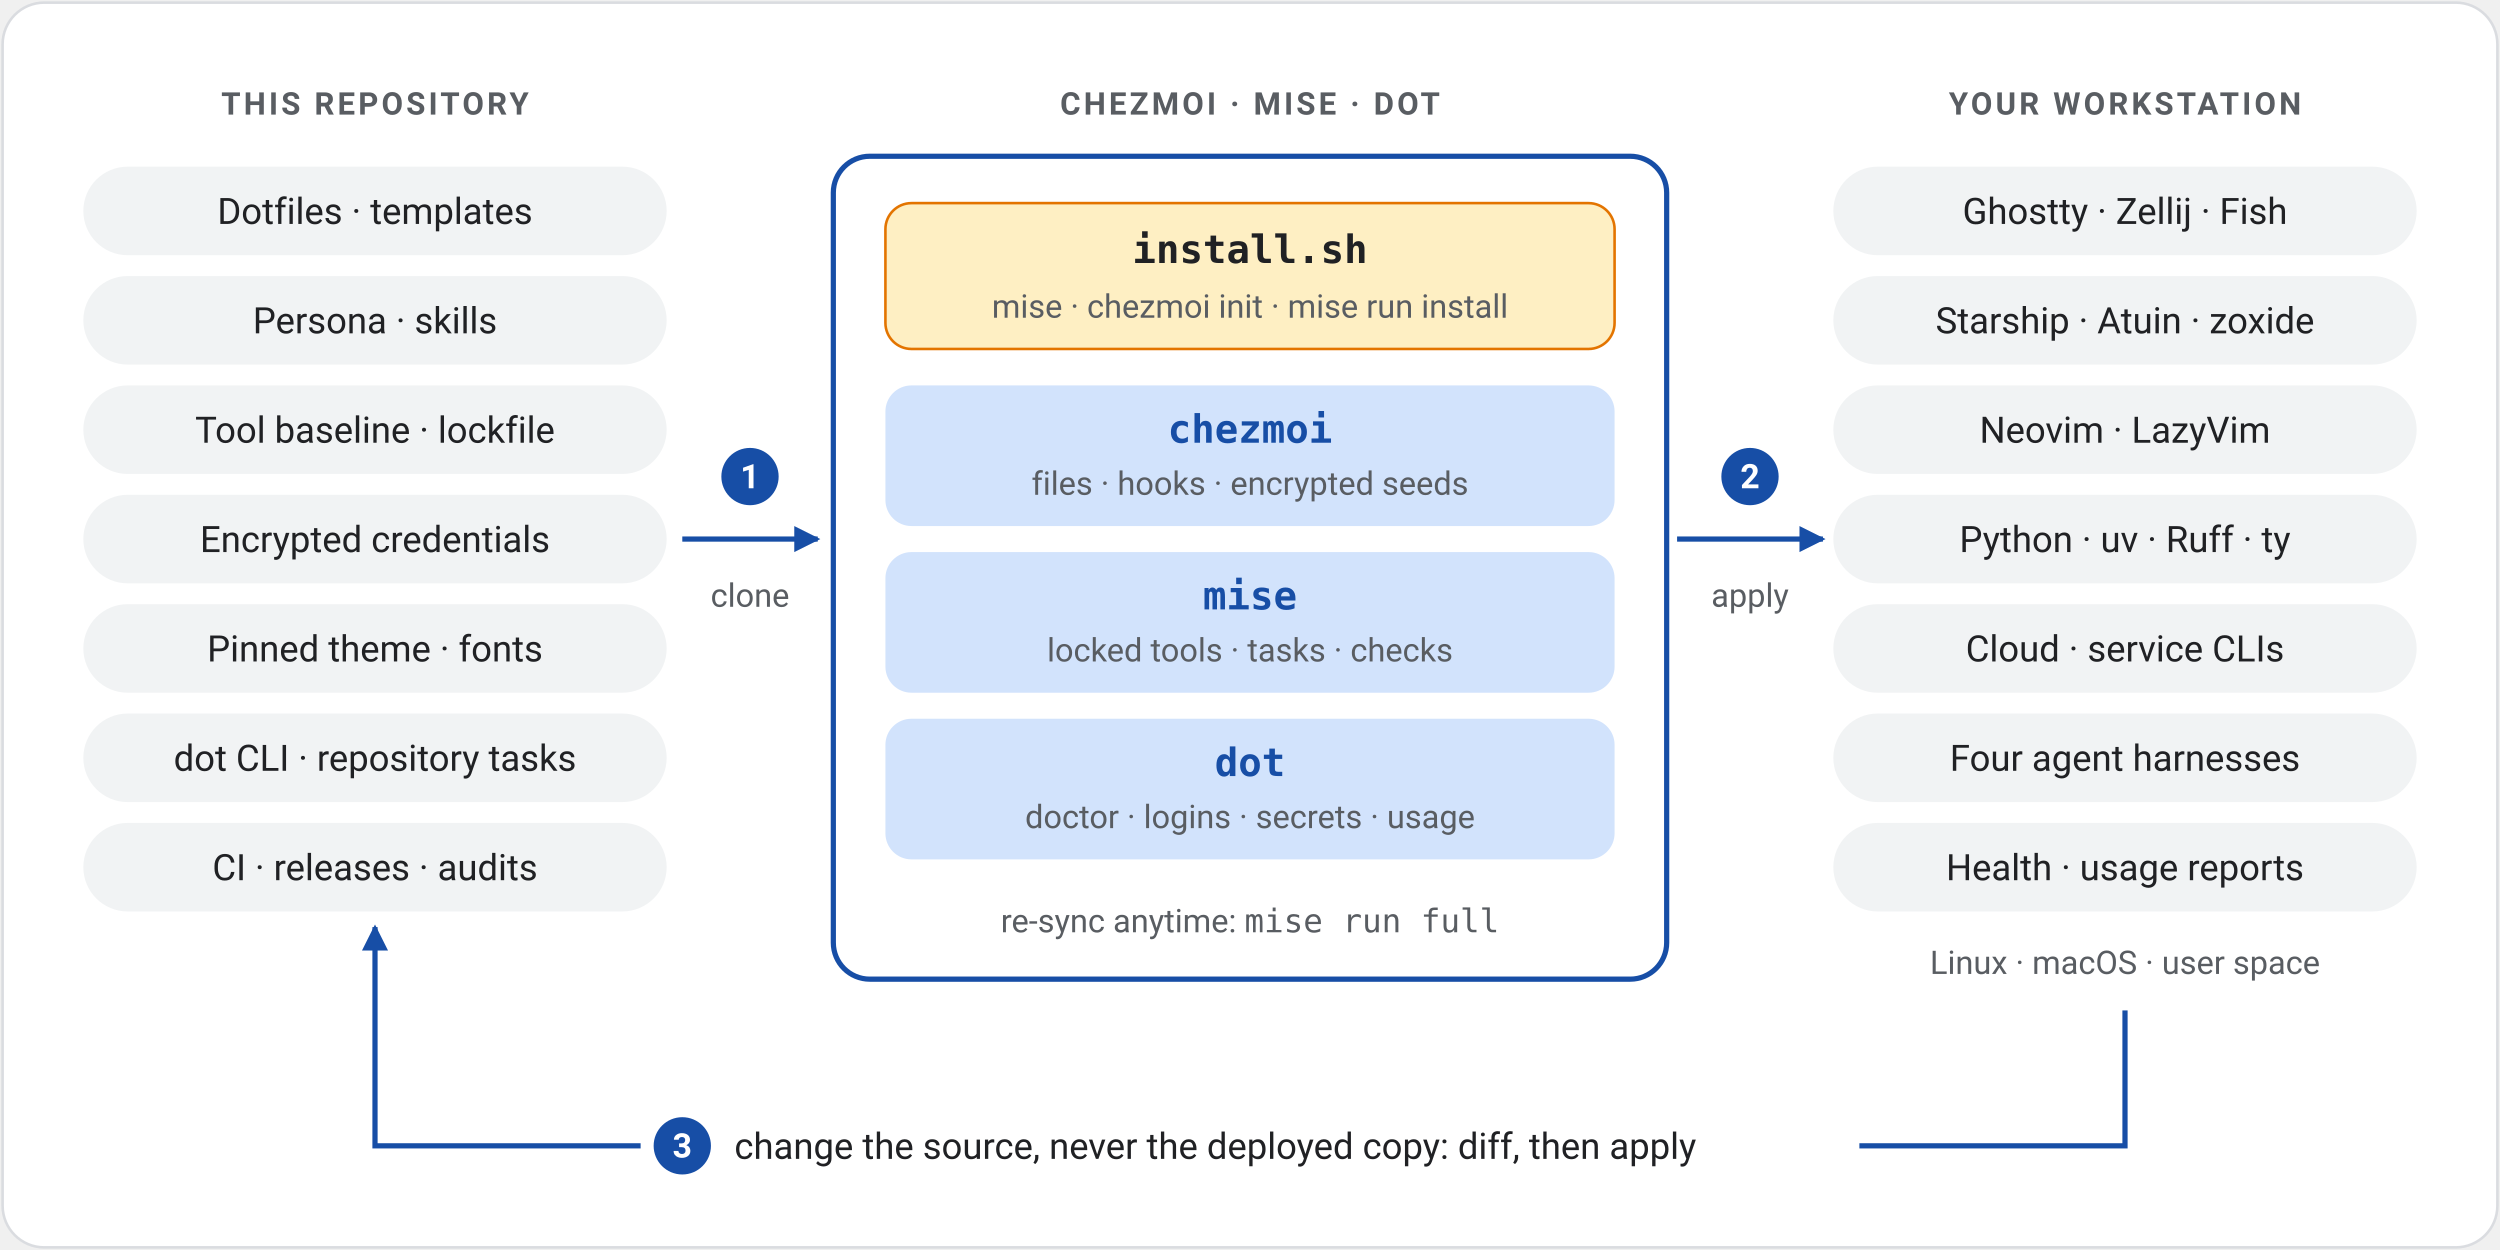
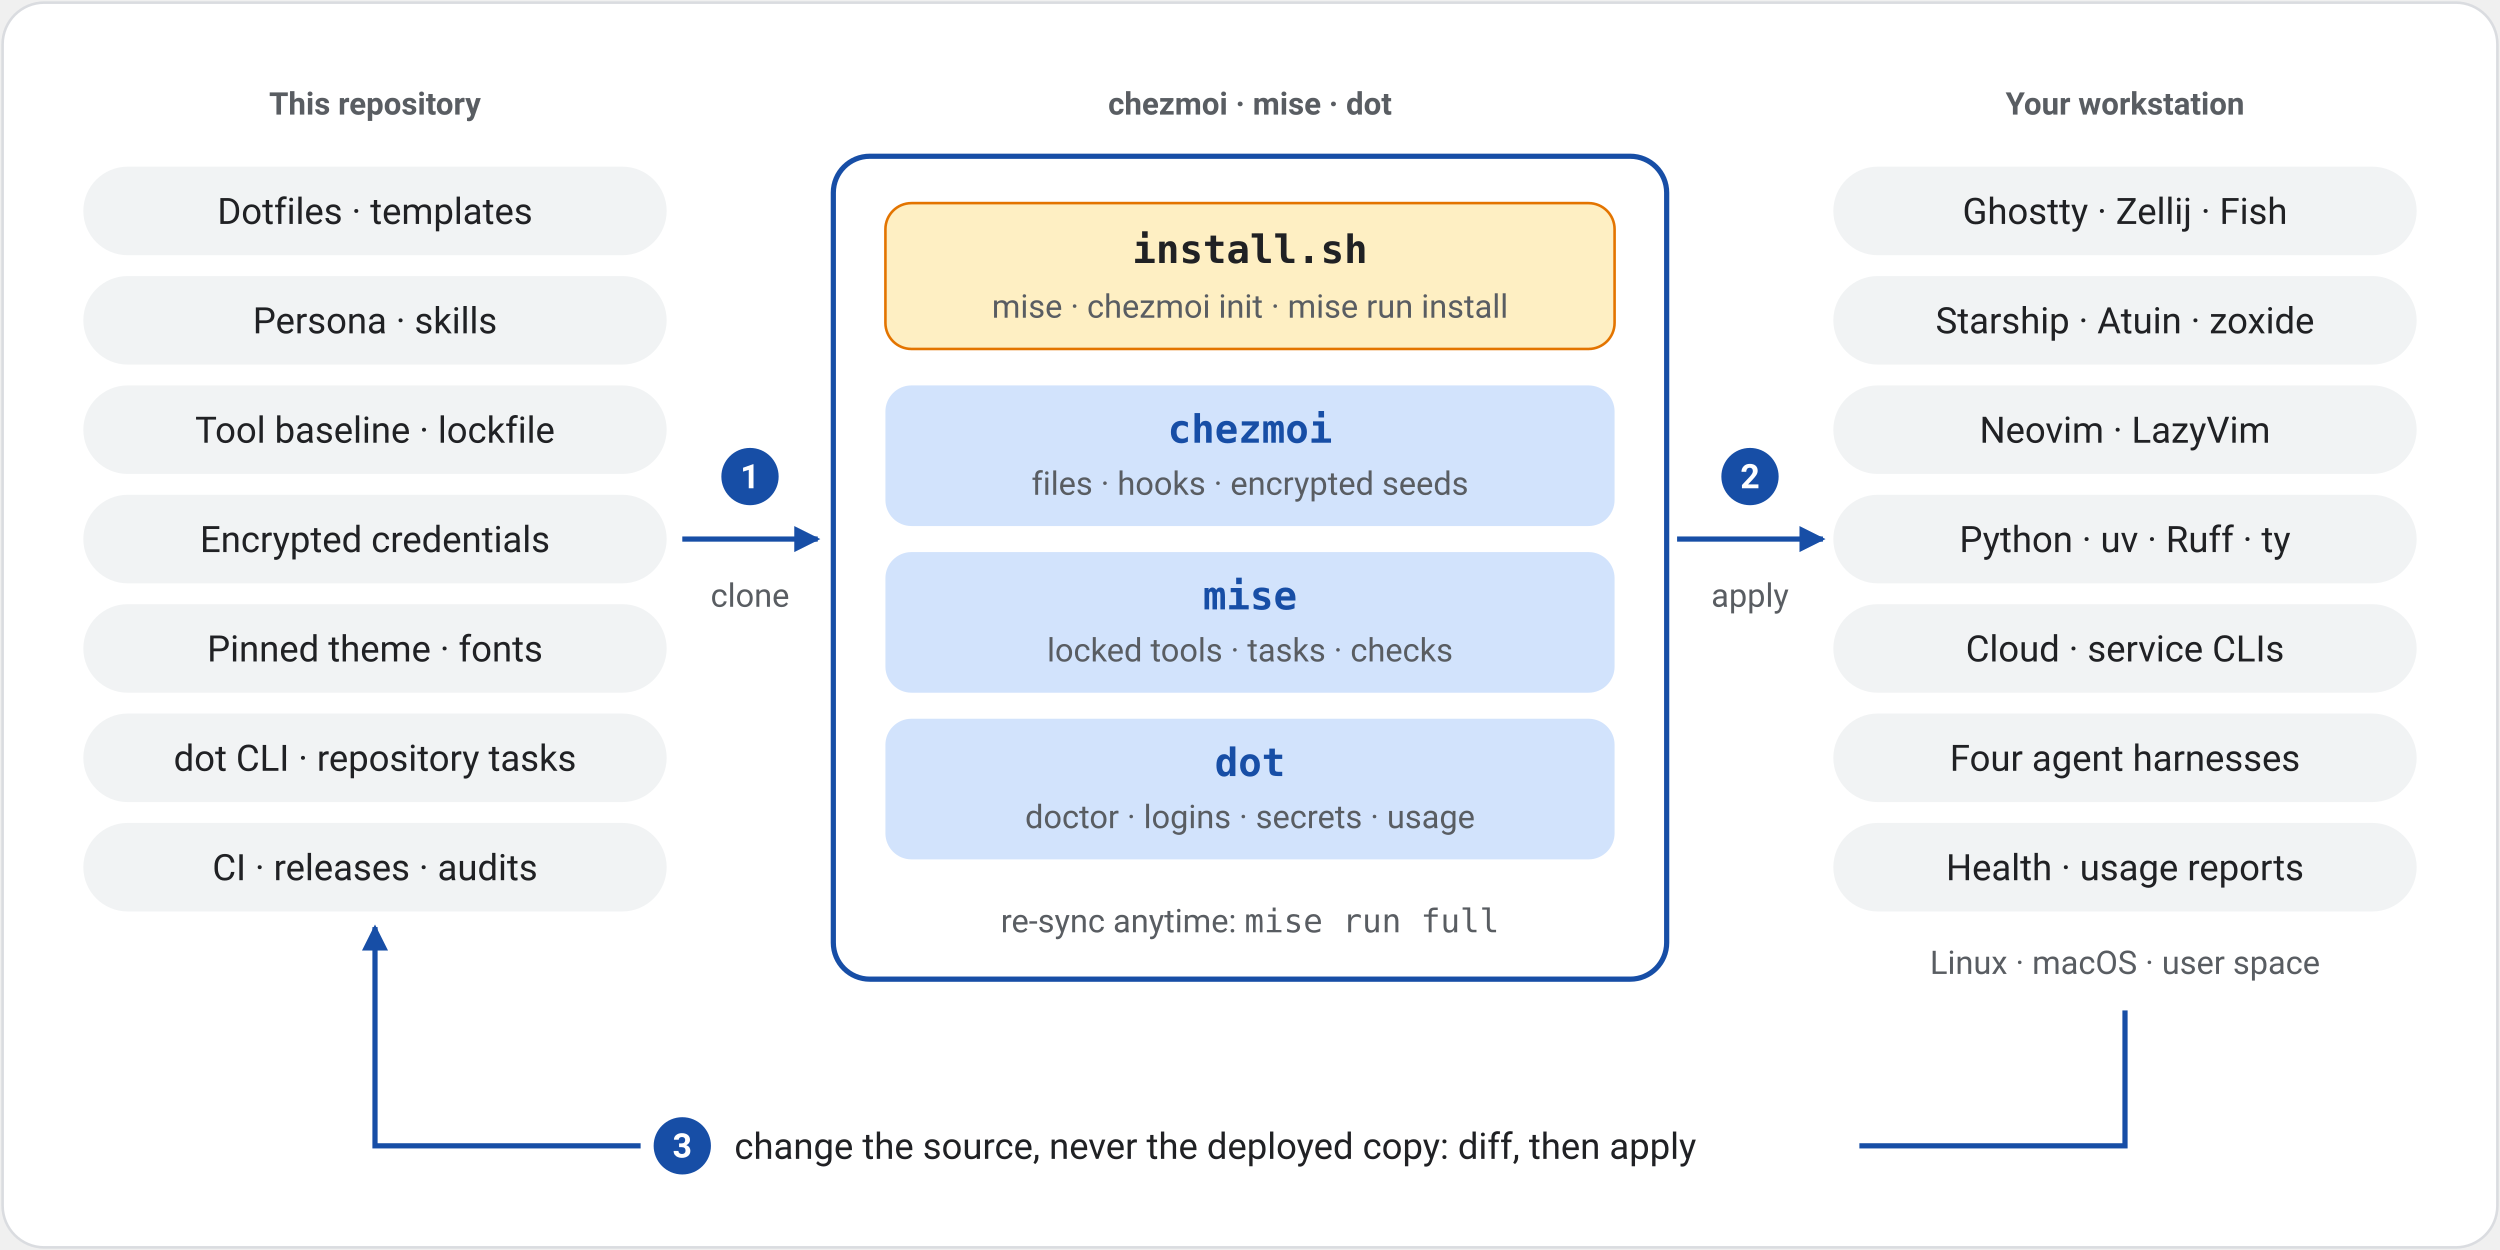
<svg xmlns="http://www.w3.org/2000/svg" width="960" height="480" viewBox="0 0 960 480" role="img" aria-labelledby="title desc">
  <defs>
    <marker id="arrow" viewBox="0 0 10 10" refX="9" refY="5" markerWidth="10" markerHeight="10" markerUnits="userSpaceOnUse" orient="auto-start-reverse">
      <path class="arrowhead" d="M0 0 L10 5 L0 10 Z" />
    </marker>
    <style>
text { font-family: "Google Sans", "Google Sans Text", Roboto, "Segoe UI", Helvetica, Arial, sans-serif; fill: #202124; }
.code { font-family: "Google Sans Code", "JetBrains Mono", Menlo, Consolas, "DejaVu Sans Mono", monospace; }
.card { fill: #FFFFFF; stroke: #DADCE0; }
- .label { font-size: 12px; font-weight: 700; letter-spacing: 1.2px; fill: #595D62; }
+ .label { font-size: 12px; font-weight: 600; fill: #595D62; }
.chip { fill: #F1F3F4; }
.chip-text { font-size: 14px; }
.muted { font-size: 12.5px; fill: #595D62; }
.box { fill: #FFFFFF; stroke: #174EA6; stroke-width: 2; }
.tile { fill: #D2E3FC; }
.tile-title { font-size: 15px; font-weight: 700; fill: #174EA6; }
.config { fill: #FEEFC3; stroke: #E37400; }
.step { fill: #174EA6; }
.step-text { font-size: 13px; font-weight: 700; fill: #FFFFFF; }
.flow { fill: none; stroke: #174EA6; stroke-width: 2; }
.arrowhead { fill: #174EA6; }
.mask { fill: #FFFFFF; }
</style>
  </defs>
  <rect class="card" x="1" y="1" width="958" height="478" rx="16" />
-   <text class="label" x="144" y="44" text-anchor="middle">THIS REPOSITORY</text>
+   <text class="label" x="144" y="44" text-anchor="middle">This repository</text>
  <g text-anchor="middle">
    <rect class="chip" x="32" y="64" width="224" height="34" rx="17" />
    <text class="chip-text" x="144" y="86">Dotfiles · templates</text>
    <rect class="chip" x="32" y="106" width="224" height="34" rx="17" />
    <text class="chip-text" x="144" y="128">Persona · skills</text>
    <rect class="chip" x="32" y="148" width="224" height="34" rx="17" />
    <text class="chip-text" x="144" y="170">Tool baseline · lockfile</text>
    <rect class="chip" x="32" y="190" width="224" height="34" rx="17" />
    <text class="chip-text" x="144" y="212">Encrypted credentials</text>
    <rect class="chip" x="32" y="232" width="224" height="34" rx="17" />
    <text class="chip-text" x="144" y="254">Pinned theme · fonts</text>
    <rect class="chip" x="32" y="274" width="224" height="34" rx="17" />
    <text class="chip-text" x="144" y="296">dot CLI · repository tasks</text>
    <rect class="chip" x="32" y="316" width="224" height="34" rx="17" />
    <text class="chip-text" x="144" y="338">CI · releases · audits</text>
  </g>
  <line class="flow" x1="262" y1="207" x2="314" y2="207" marker-end="url(#arrow)" />
  <circle class="step" cx="288" cy="183" r="11" />
  <text class="step-text" x="288" y="187.5" text-anchor="middle">1</text>
  <text class="muted" x="288" y="233" text-anchor="middle">clone</text>
-   <text class="label" x="480" y="44" text-anchor="middle">CHEZMOI · MISE · DOT</text>
+   <text class="label" x="480" y="44" text-anchor="middle">chezmoi · mise · dot</text>
  <rect class="box" x="320" y="60" width="320" height="316" rx="14" />
  <g text-anchor="middle">
    <rect class="config" x="340" y="78" width="280" height="56" rx="10" />
    <text class="code" x="480" y="101" style="font-size:15px;font-weight:700">install.sh</text>
    <text class="muted" x="480" y="122">mise · chezmoi init · mise run install</text>
    <rect class="tile" x="340" y="148" width="280" height="54" rx="10" />
    <text class="code tile-title" x="480" y="170">chezmoi</text>
    <text class="muted" x="480" y="190">files · hooks · encrypted seeds</text>
    <rect class="tile" x="340" y="212" width="280" height="54" rx="10" />
    <text class="code tile-title" x="480" y="234">mise</text>
    <text class="muted" x="480" y="254">locked tools · tasks · checks</text>
    <rect class="tile" x="340" y="276" width="280" height="54" rx="10" />
    <text class="code tile-title" x="480" y="298">dot</text>
    <text class="muted" x="480" y="318">doctor · logins · secrets · usage</text>
    <text class="muted" x="480" y="358">re-sync anytime: <tspan class="code">mise run full</tspan>
    </text>
  </g>
  <line class="flow" x1="644" y1="207" x2="700" y2="207" marker-end="url(#arrow)" />
  <circle class="step" cx="672" cy="183" r="11" />
  <text class="step-text" x="672" y="187.5" text-anchor="middle">2</text>
  <text class="muted" x="672" y="233" text-anchor="middle">apply</text>
-   <text class="label" x="816" y="44" text-anchor="middle">YOUR WORKSTATION</text>
+   <text class="label" x="816" y="44" text-anchor="middle">Your workstation</text>
  <g text-anchor="middle">
    <rect class="chip" x="704" y="64" width="224" height="34" rx="17" />
    <text class="chip-text" x="816" y="86">Ghostty · Zellij · Fish</text>
    <rect class="chip" x="704" y="106" width="224" height="34" rx="17" />
    <text class="chip-text" x="816" y="128">Starship · Atuin · zoxide</text>
    <rect class="chip" x="704" y="148" width="224" height="34" rx="17" />
    <text class="chip-text" x="816" y="170">Neovim · LazyVim</text>
    <rect class="chip" x="704" y="190" width="224" height="34" rx="17" />
    <text class="chip-text" x="816" y="212">Python · uv · Ruff · ty</text>
    <rect class="chip" x="704" y="232" width="224" height="34" rx="17" />
    <text class="chip-text" x="816" y="254">Cloud · service CLIs</text>
    <rect class="chip" x="704" y="274" width="224" height="34" rx="17" />
    <text class="chip-text" x="816" y="296">Four agent harnesses</text>
    <rect class="chip" x="704" y="316" width="224" height="34" rx="17" />
    <text class="chip-text" x="816" y="338">Health · usage reports</text>
  </g>
  <text class="muted" x="816" y="374" text-anchor="middle">Linux · macOS · user space</text>
  <path class="flow" d="M816 388 V440 H144 V356" marker-end="url(#arrow)" />
  <rect class="mask" x="246" y="428" width="468" height="24" />
  <circle class="step" cx="262" cy="440" r="11" />
  <text class="step-text" x="262" y="444.5" text-anchor="middle">3</text>
  <text x="282" y="445" style="font-size:14px">change the source, never the deployed copy: diff, then apply</text>
</svg>
